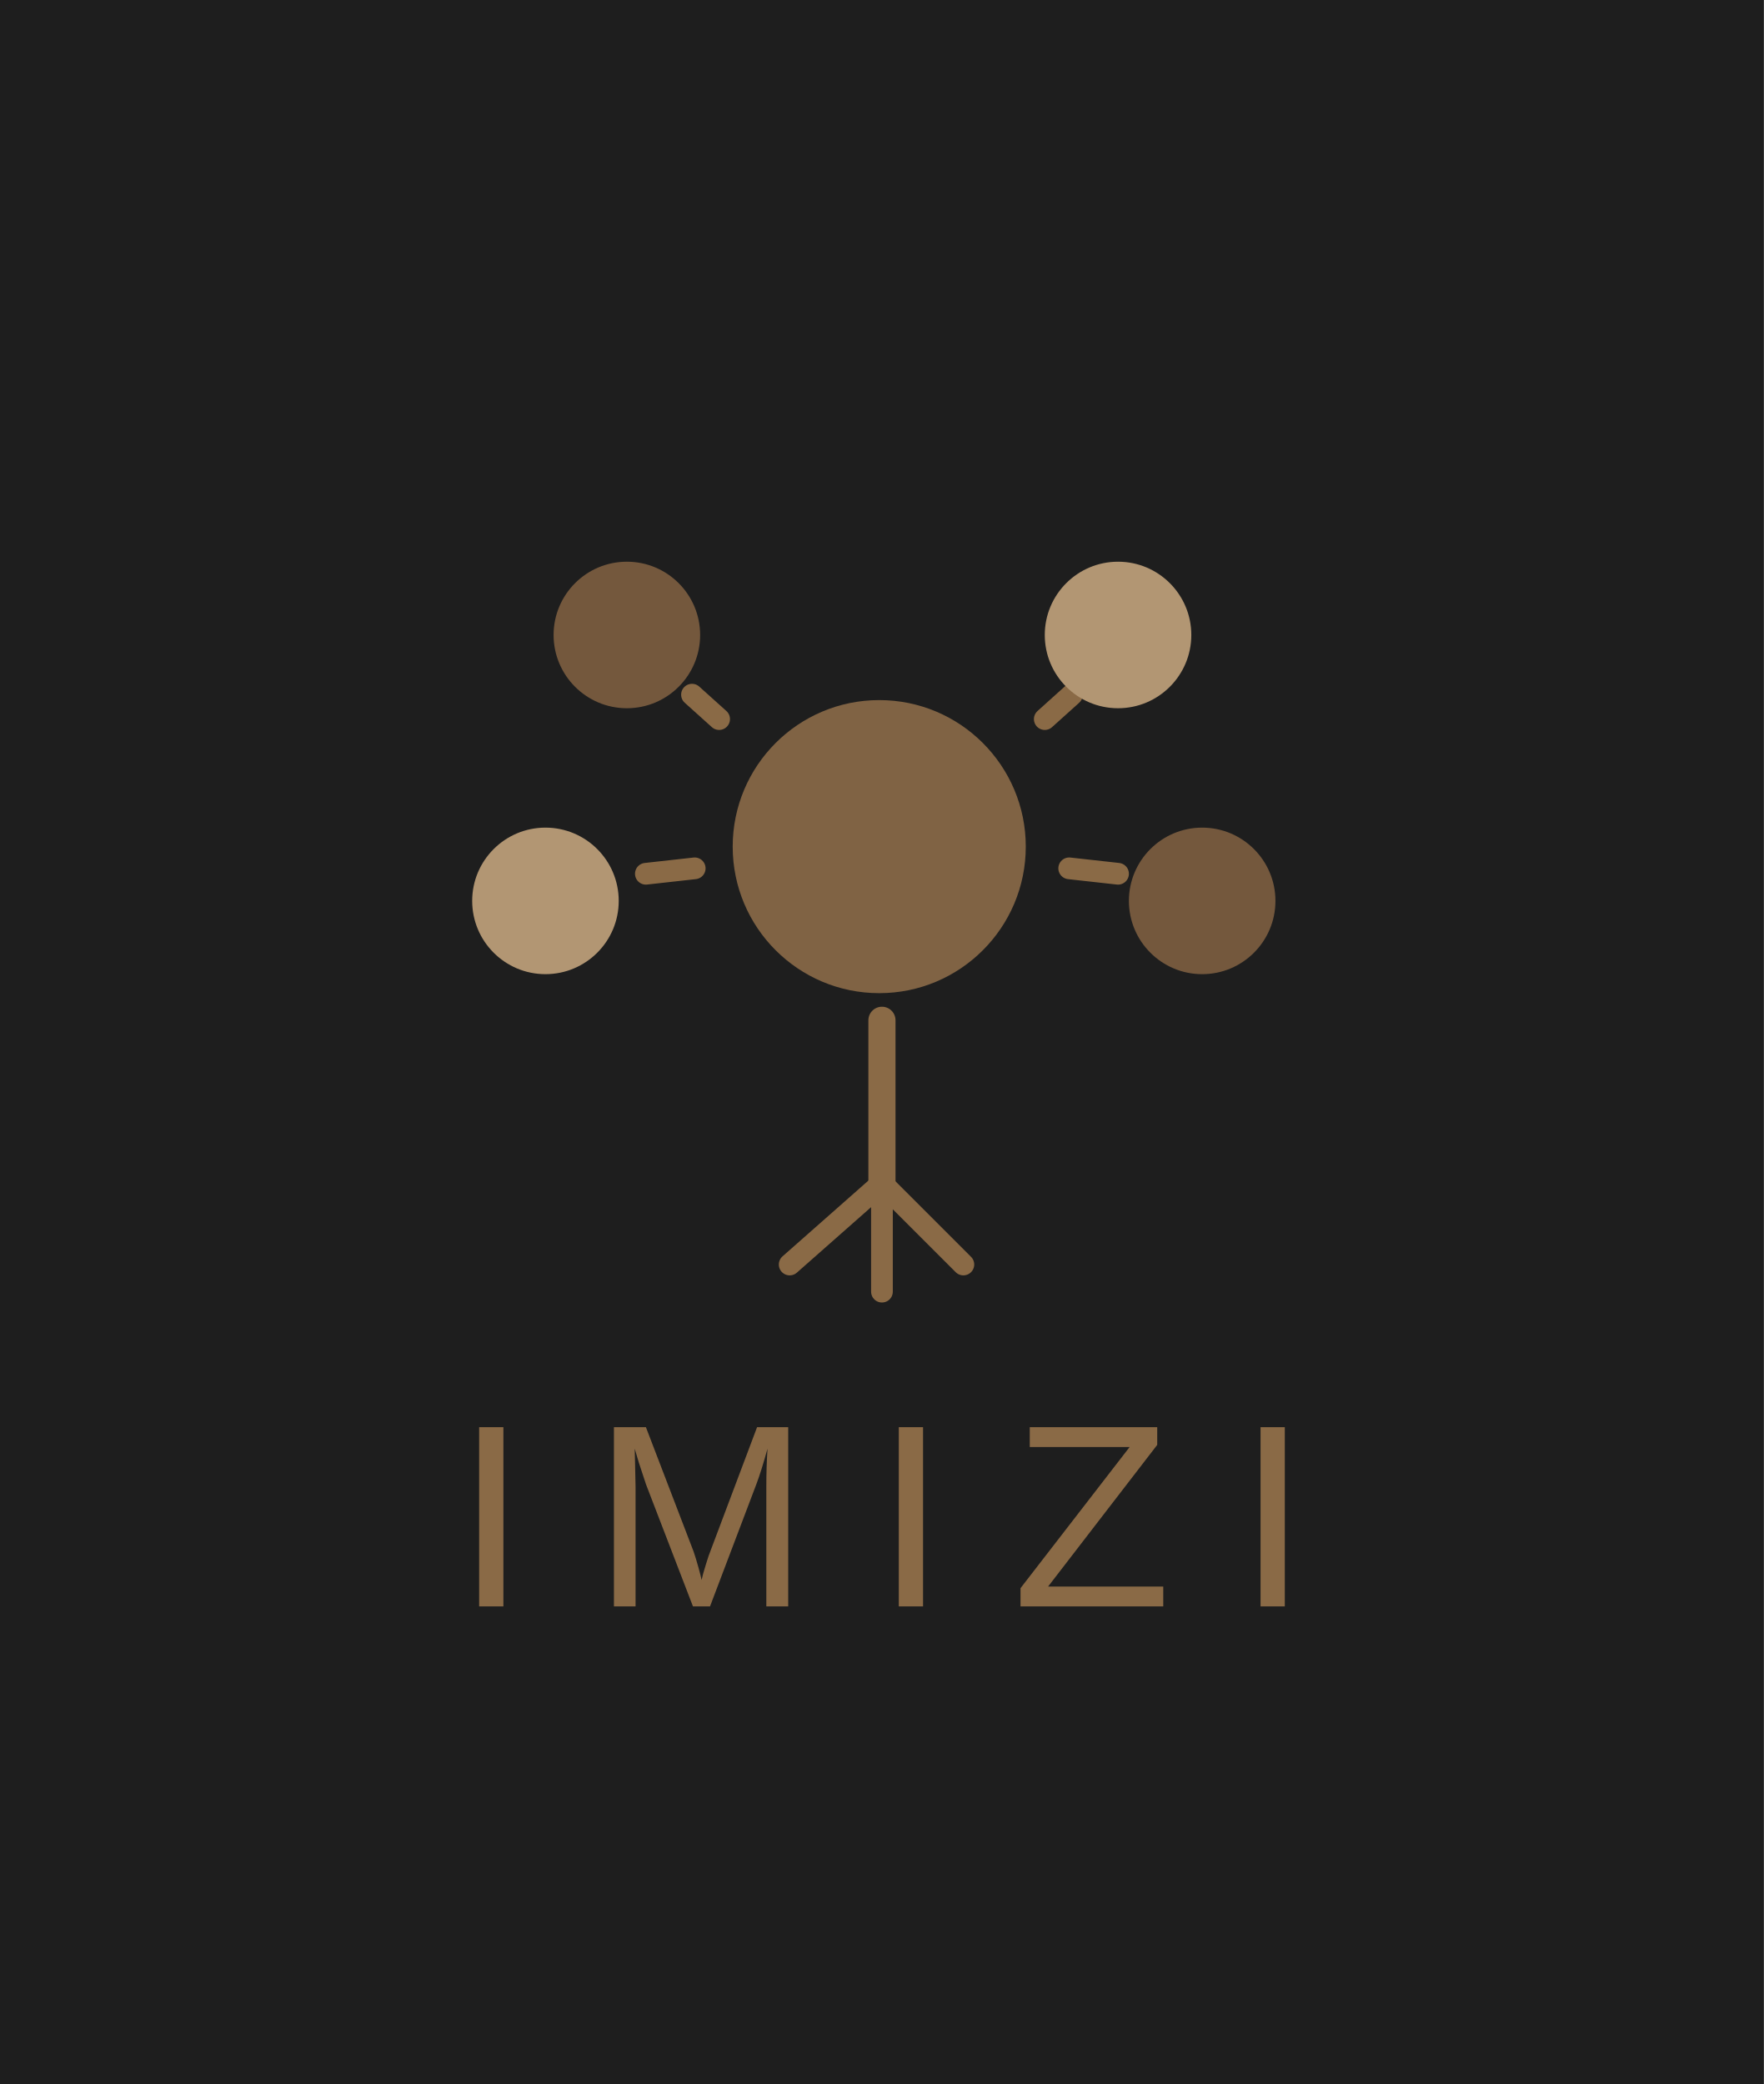
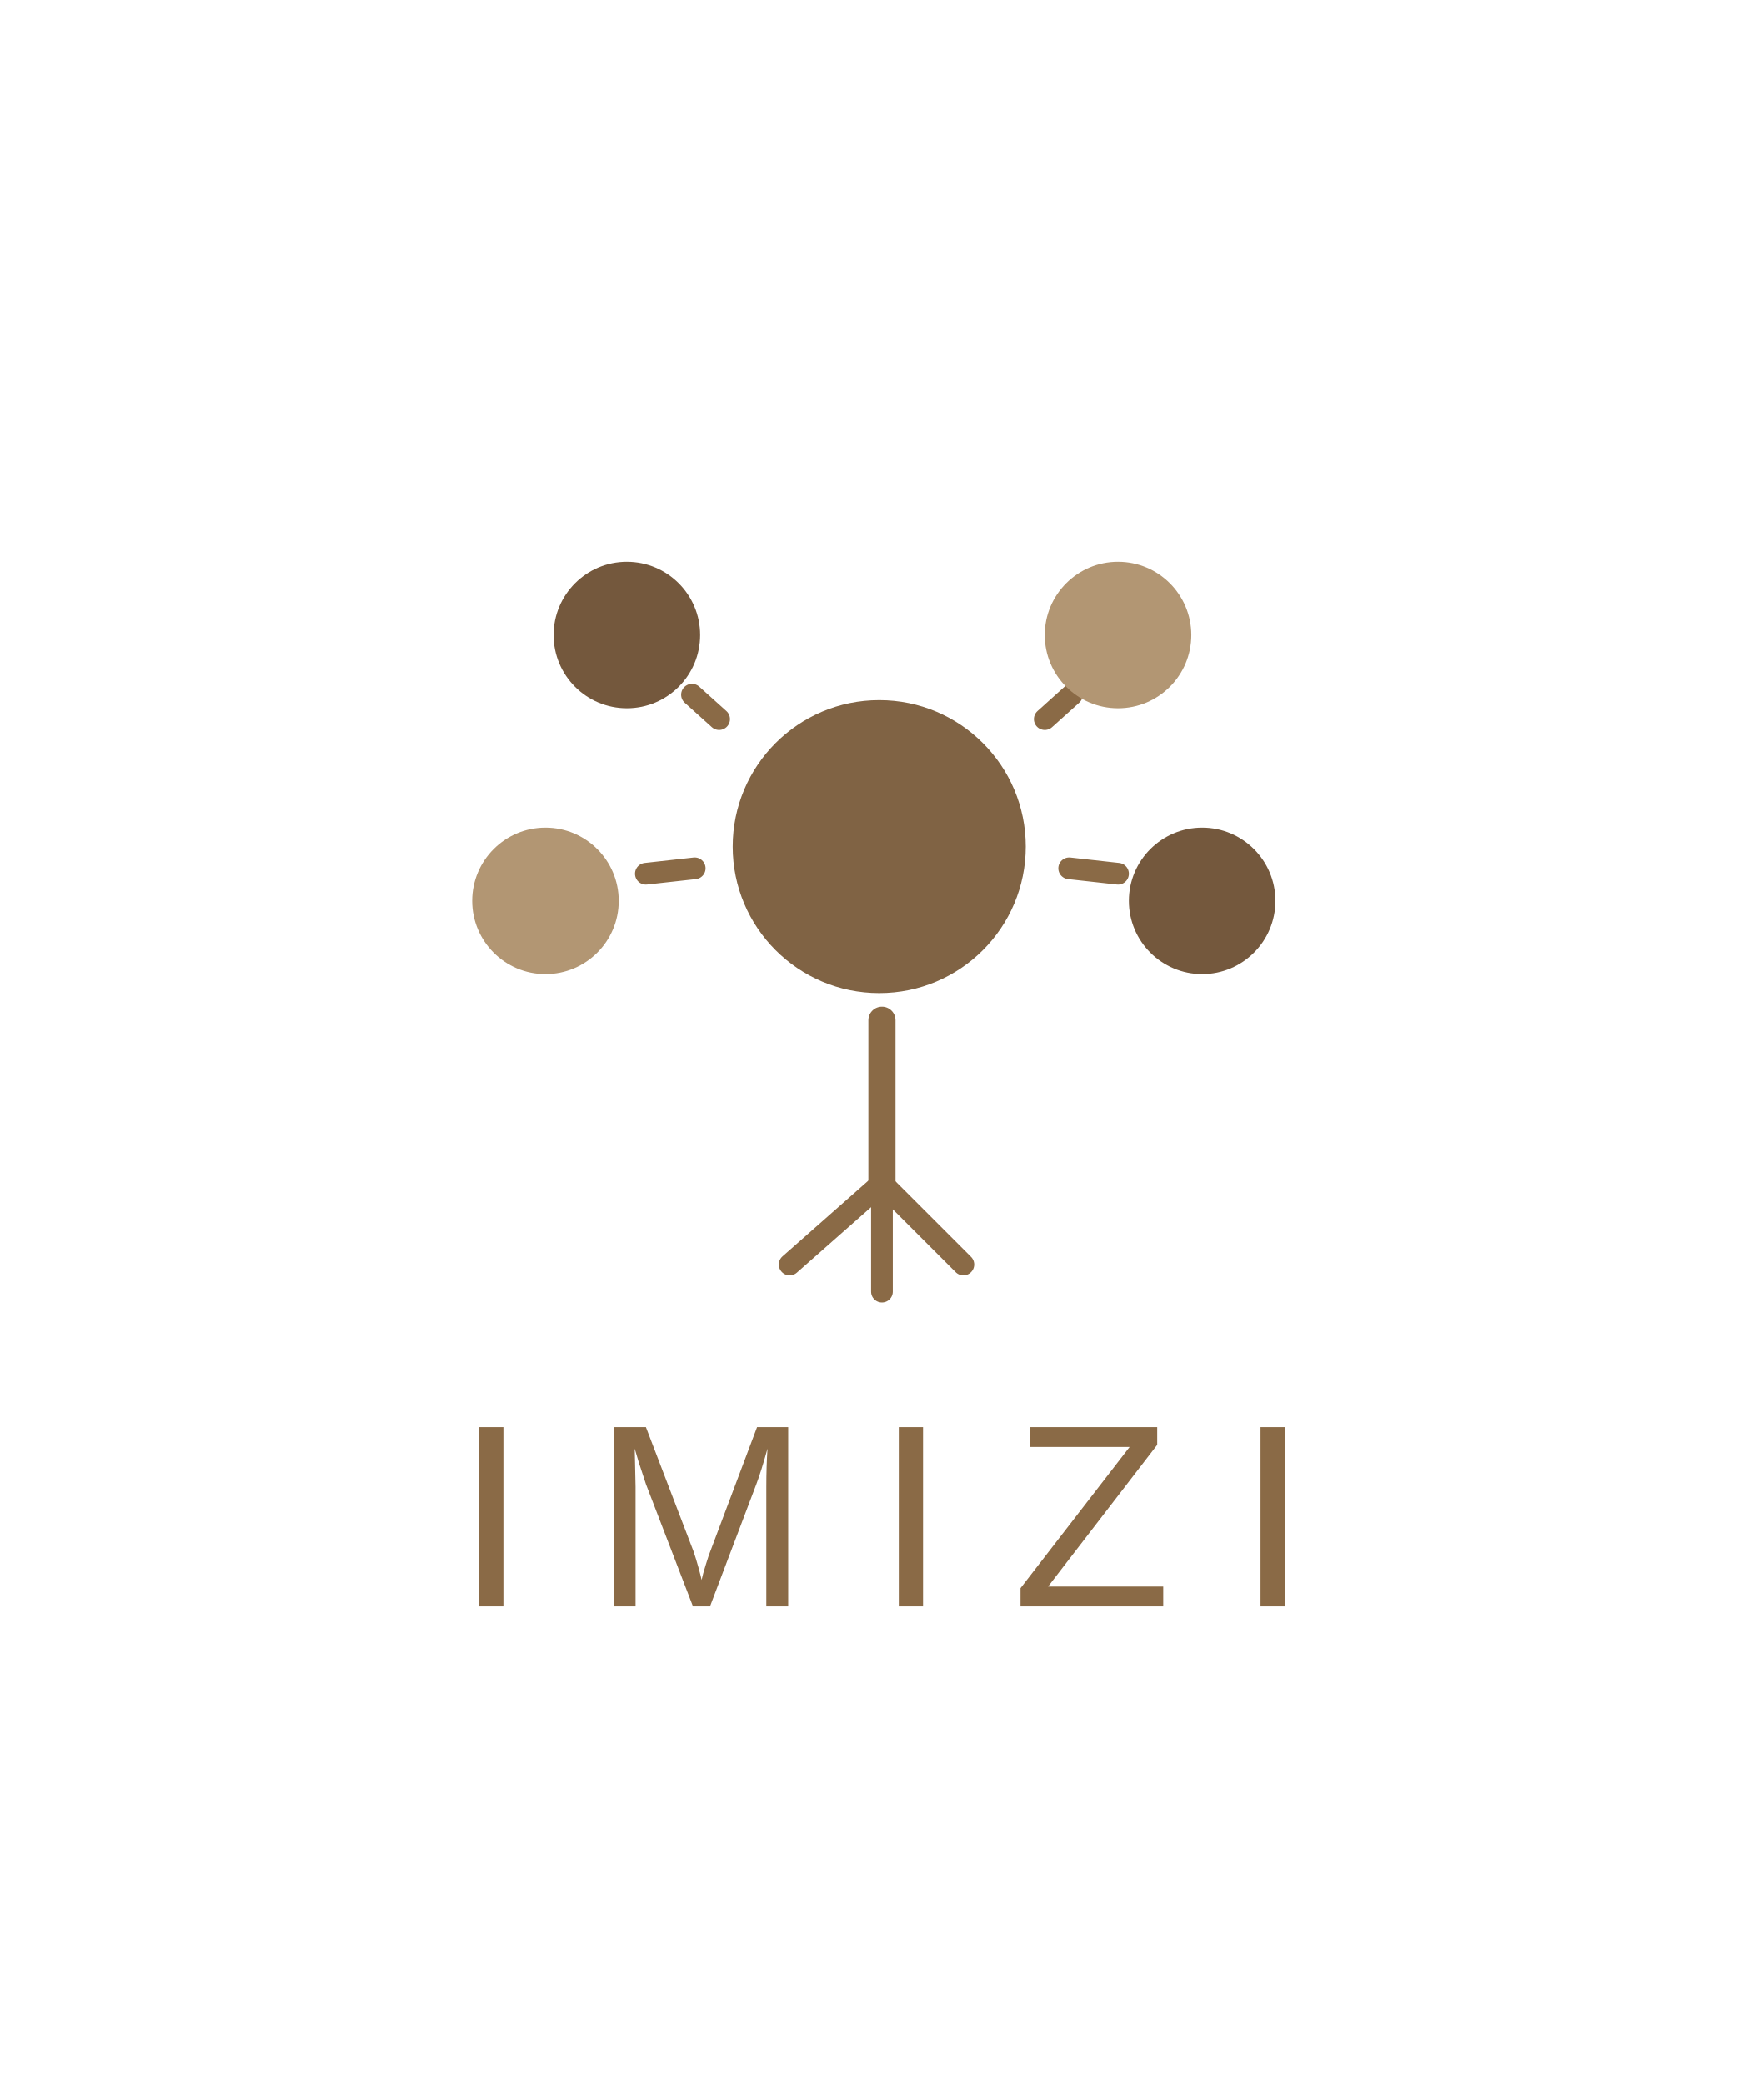
<svg xmlns="http://www.w3.org/2000/svg" width="325" height="384" viewBox="0 0 325 384">
-   <rect width="325" height="384" fill="#1e1e1e" />
  <g fill="none" stroke="#8a6a46" stroke-linecap="round" stroke-linejoin="round">
    <path d="M162.5 188 L162.5 218" stroke-width="5" />
    <path d="M162.5 218 L145.5 233 M162.5 218 L162.5 238 M162.5 218 L177.5 233" stroke-width="4" />
    <path d="M132.5 132.5 L127.5 128 M192.5 132.5 L197.5 128 M128 160 L119 161 M197 160 L206 161" stroke-width="4" />
  </g>
  <circle cx="115.5" cy="117" r="13.5" fill="#74583d" />
  <circle cx="206" cy="117" r="13.5" fill="#b29673" />
  <circle cx="100.5" cy="166" r="13.5" fill="#b29673" />
  <circle cx="221.5" cy="166" r="13.5" fill="#74583d" />
  <circle cx="162" cy="156" r="27" fill="#806344" />
  <text x="162.5" y="296" text-anchor="middle" fill="#8a6a46" font-family="Montserrat, Arial, sans-serif" font-size="48" font-weight="400" letter-spacing="12">IMIZI</text>
</svg>
